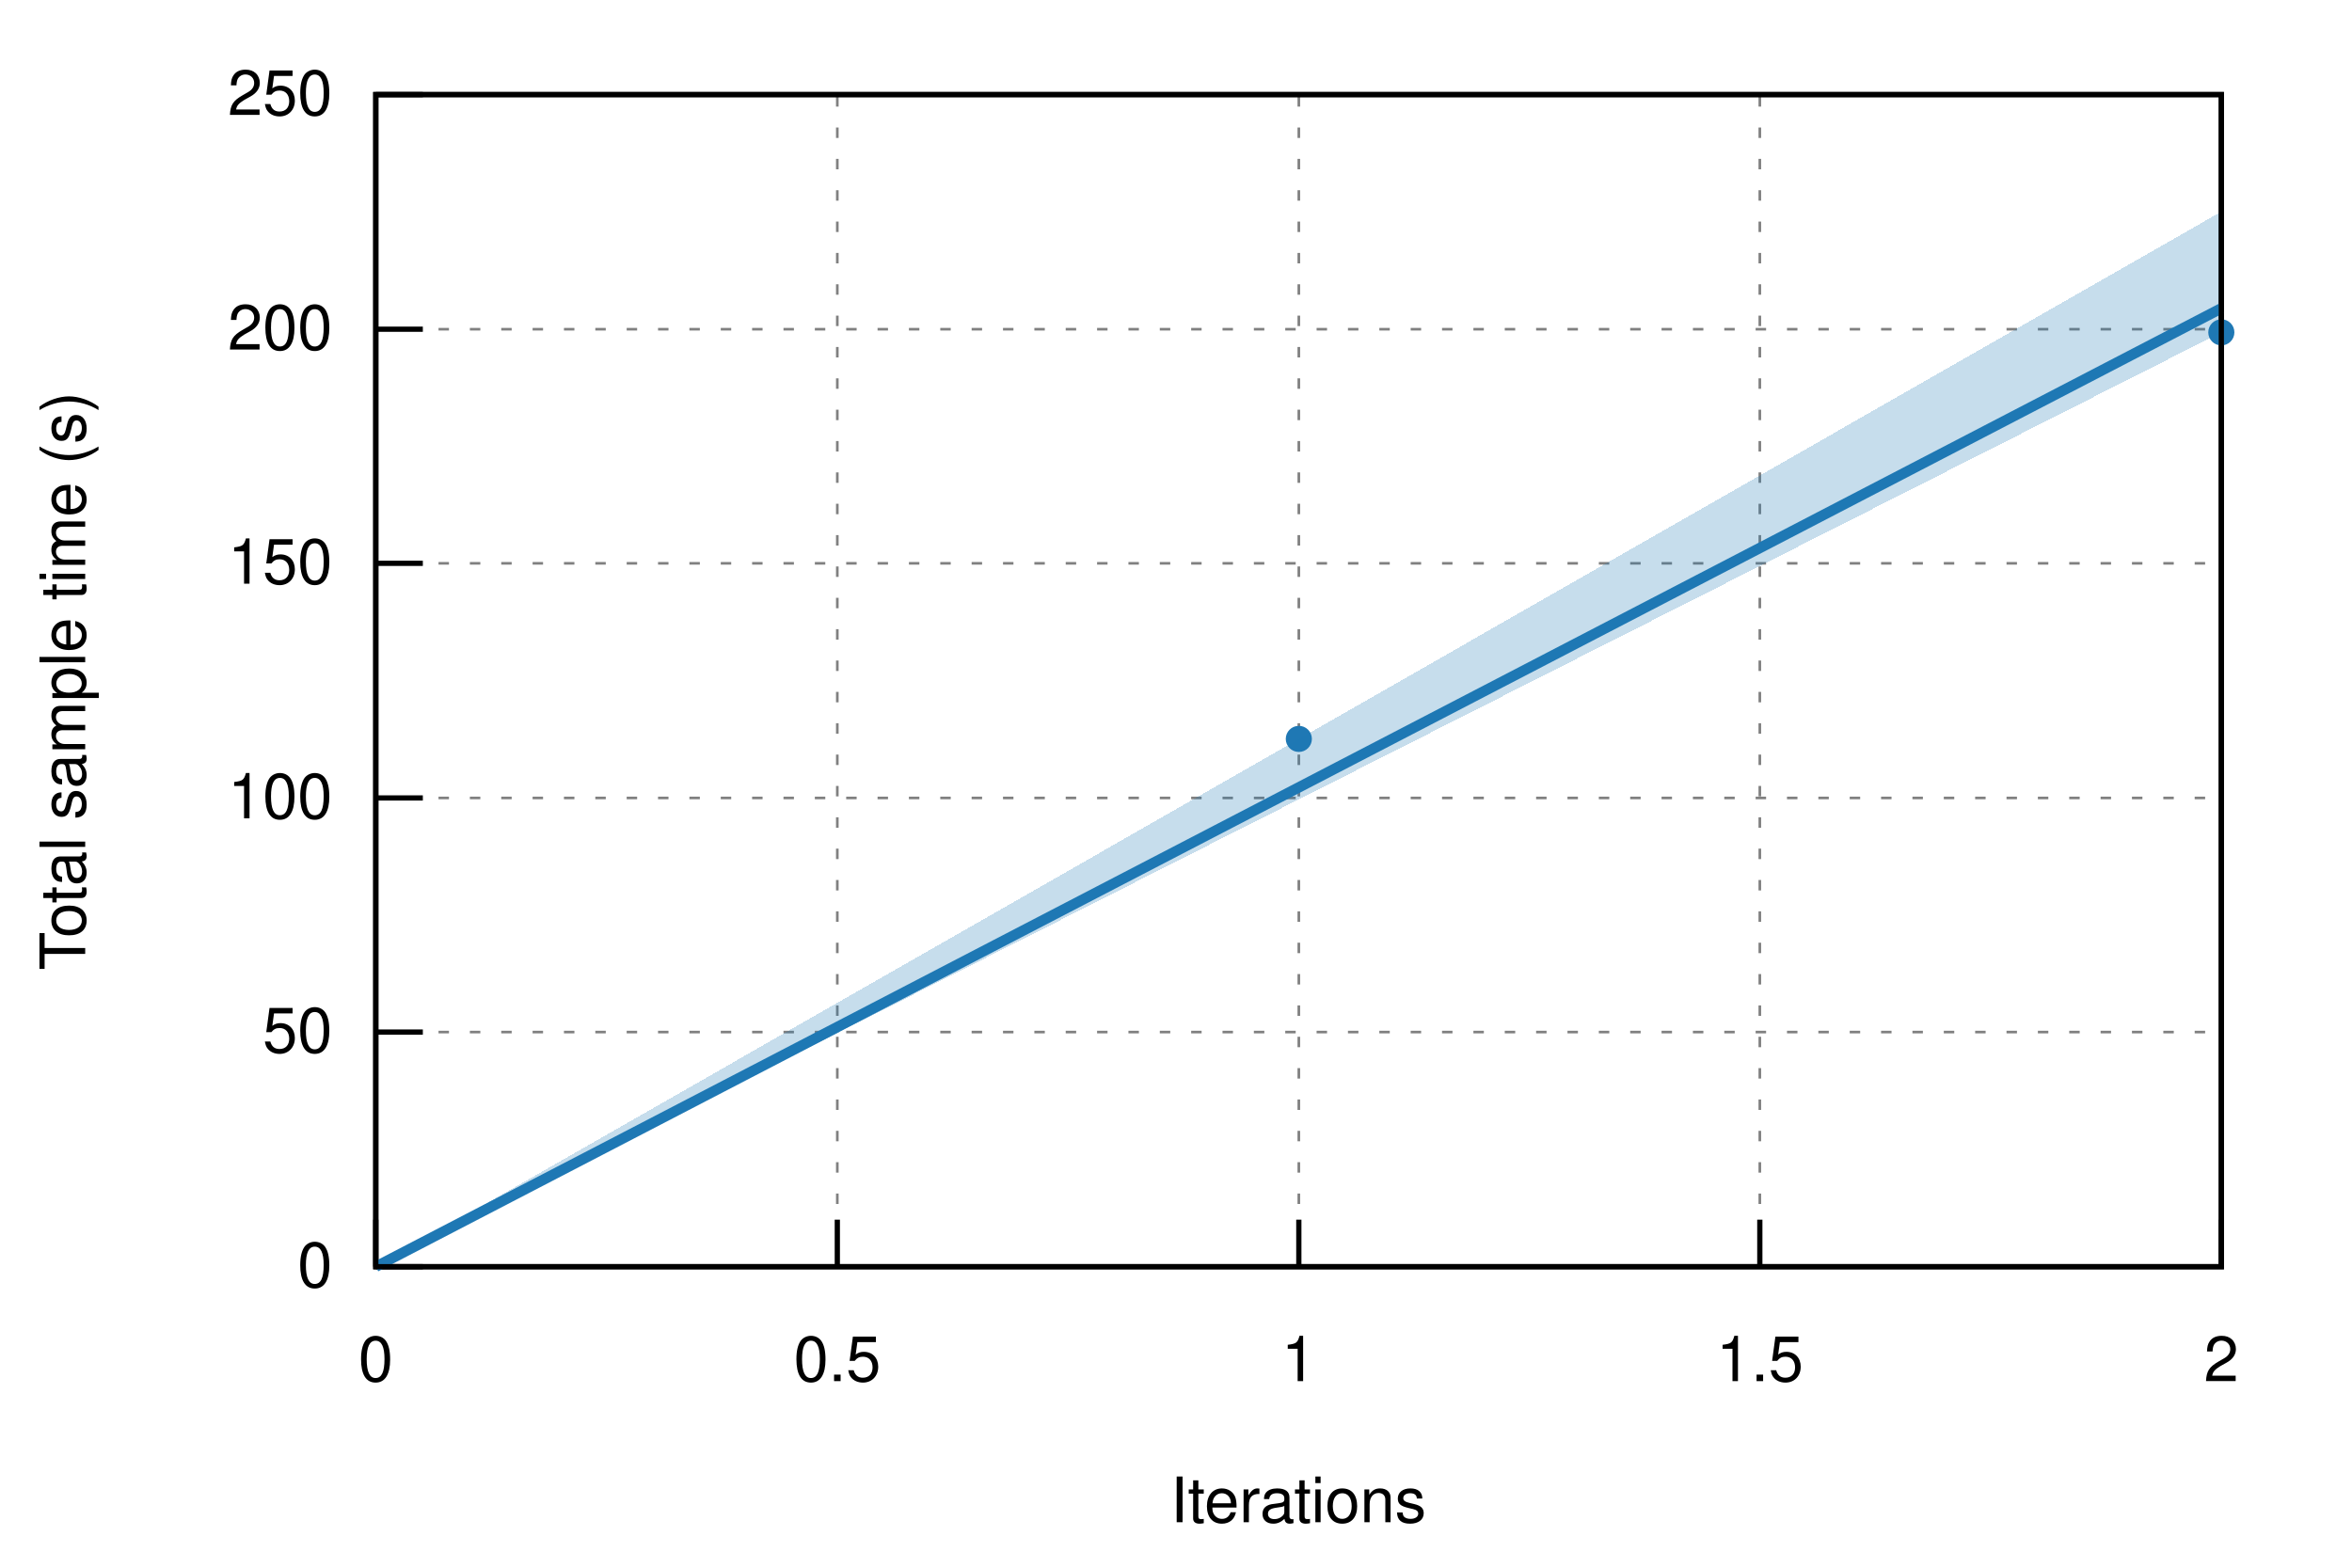
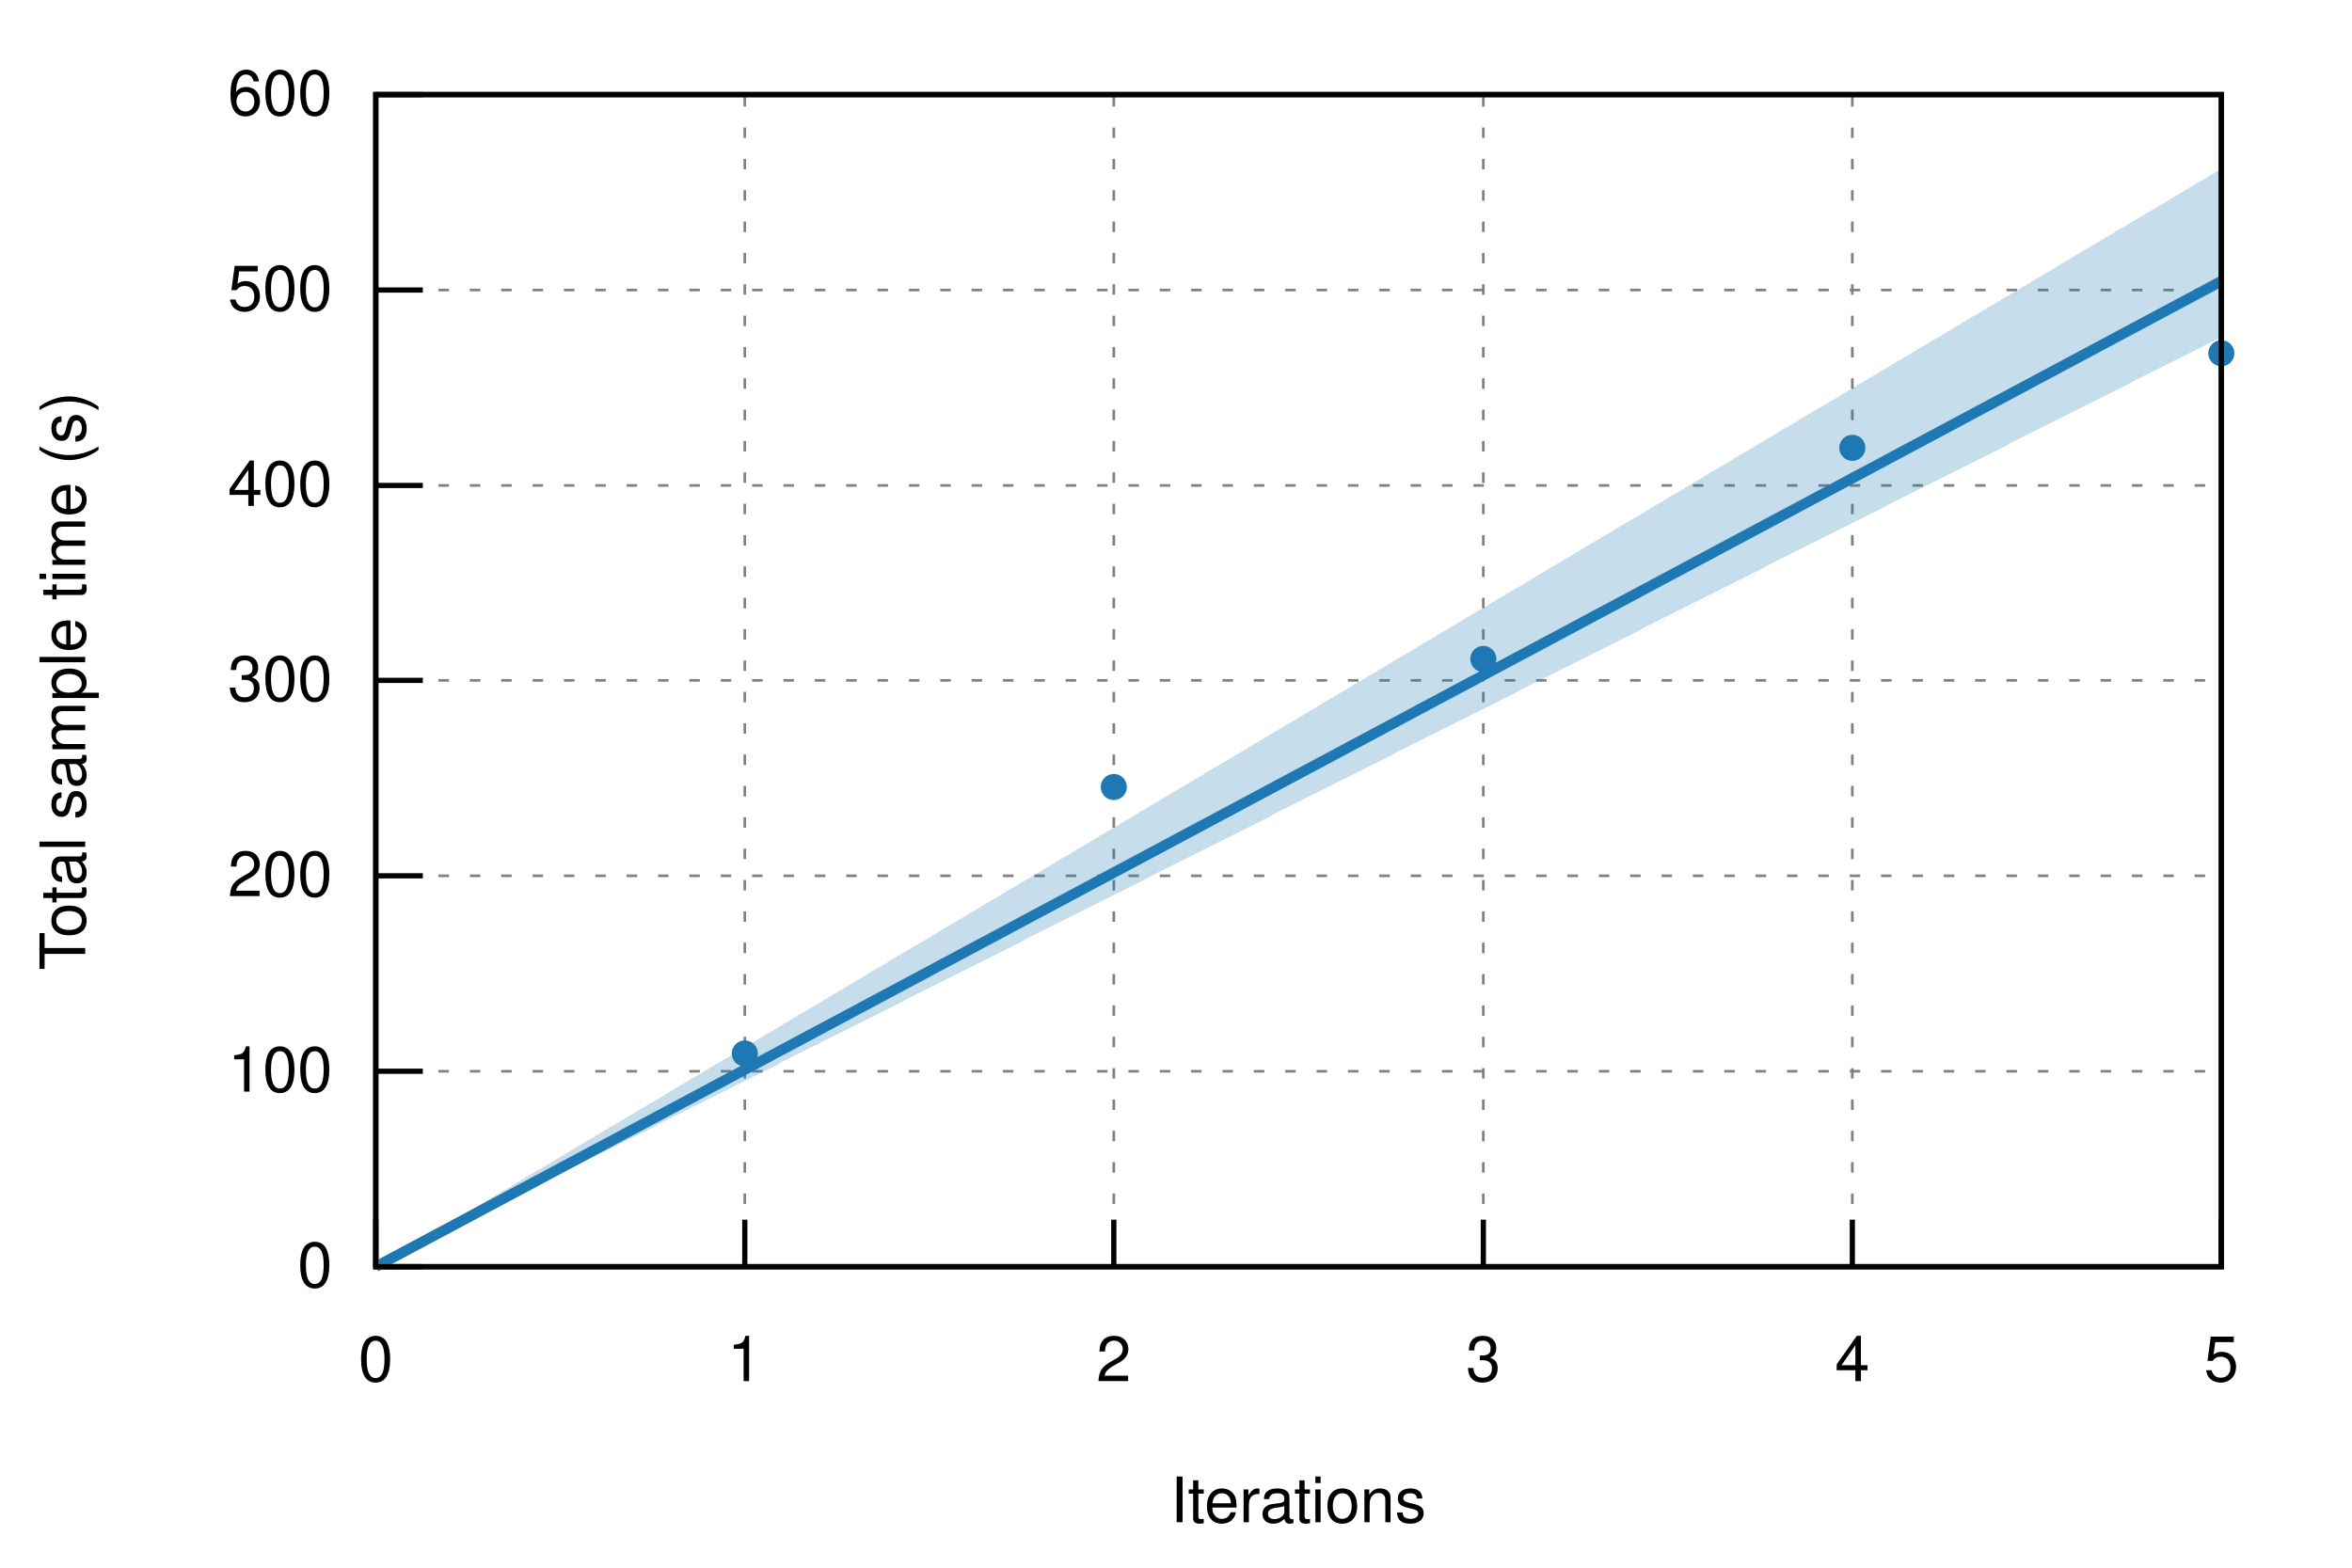
<svg xmlns="http://www.w3.org/2000/svg" xmlns:xlink="http://www.w3.org/1999/xlink" viewBox="0 0 450 300">
  <g id="gnuplot_canvas">
    <rect x="0" y="0" width="450" height="300" fill="none" />
    <defs>
      <circle id="gpDot" r="0.5" stroke-width="0.5" stroke="currentColor" />
      <path id="gpPt0" stroke-width="0.222" stroke="currentColor" d="M-1,0 h2 M0,-1 v2" />
      <path id="gpPt1" stroke-width="0.222" stroke="currentColor" d="M-1,-1 L1,1 M1,-1 L-1,1" />
      <path id="gpPt2" stroke-width="0.222" stroke="currentColor" d="M-1,0 L1,0 M0,-1 L0,1 M-1,-1 L1,1 M-1,1 L1,-1" />
      <rect id="gpPt3" stroke-width="0.222" stroke="currentColor" x="-1" y="-1" width="2" height="2" />
      <rect id="gpPt4" stroke-width="0.222" stroke="currentColor" fill="currentColor" x="-1" y="-1" width="2" height="2" />
      <circle id="gpPt5" stroke-width="0.222" stroke="currentColor" cx="0" cy="0" r="1" />
      <use xlink:href="#gpPt5" id="gpPt6" fill="currentColor" stroke="none" />
      <path id="gpPt7" stroke-width="0.222" stroke="currentColor" d="M0,-1.33 L-1.33,0.67 L1.33,0.67 z" />
      <use xlink:href="#gpPt7" id="gpPt8" fill="currentColor" stroke="none" />
      <use xlink:href="#gpPt7" id="gpPt9" stroke="currentColor" transform="rotate(180)" />
      <use xlink:href="#gpPt9" id="gpPt10" fill="currentColor" stroke="none" />
      <use xlink:href="#gpPt3" id="gpPt11" stroke="currentColor" transform="rotate(45)" />
      <use xlink:href="#gpPt11" id="gpPt12" fill="currentColor" stroke="none" />
      <path id="gpPt13" stroke-width="0.222" stroke="currentColor" d="M0,1.330 L1.265,0.411 L0.782,-1.067 L-0.782,-1.076 L-1.265,0.411 z" />
      <use xlink:href="#gpPt13" id="gpPt14" fill="currentColor" stroke="none" />
      <filter id="textbox" filterUnits="objectBoundingBox" x="0" y="0" height="1" width="1">
        <feFlood flood-color="white" flood-opacity="1" result="bgnd" />
        <feComposite in="SourceGraphic" in2="bgnd" operator="atop" />
      </filter>
      <filter id="greybox" filterUnits="objectBoundingBox" x="0" y="0" height="1" width="1">
        <feFlood flood-color="lightgrey" flood-opacity="1" result="grey" />
        <feComposite in="SourceGraphic" in2="grey" operator="atop" />
      </filter>
    </defs>
    <g fill="none" color="white" stroke="currentColor" stroke-width="1.00" stroke-linecap="butt" stroke-linejoin="miter">
</g>
    <g fill="none" color="black" stroke="currentColor" stroke-width="1.00" stroke-linecap="butt" stroke-linejoin="miter">
</g>
    <g fill="none" color="black" stroke="black" stroke-width="0.50" stroke-linecap="butt" stroke-linejoin="miter">
</g>
    <g fill="none" color="gray" stroke="currentColor" stroke-width="0.50" stroke-linecap="butt" stroke-linejoin="miter">
      <path stroke="gray" stroke-dasharray="2,4" class="gridline" d="M71.9,242.4 L425.0,242.4  " />
    </g>
    <g fill="none" color="gray" stroke="gray" stroke-width="1.00" stroke-linecap="butt" stroke-linejoin="miter">
</g>
    <g fill="none" color="black" stroke="currentColor" stroke-width="1.00" stroke-linecap="butt" stroke-linejoin="miter">
      <path stroke="black" d="M71.9,242.4 L80.9,242.4  " />
      <g transform="translate(63.6,246.3)" stroke="none" fill="black" font-family="Helvetica" font-size="12.00" text-anchor="end">
        <text>
          <tspan font-family="Helvetica"> 0</tspan>
        </text>
      </g>
    </g>
    <g fill="none" color="black" stroke="currentColor" stroke-width="1.00" stroke-linecap="butt" stroke-linejoin="miter">
</g>
    <g fill="none" color="black" stroke="black" stroke-width="0.50" stroke-linecap="butt" stroke-linejoin="miter">
</g>
    <g fill="none" color="gray" stroke="currentColor" stroke-width="0.50" stroke-linecap="butt" stroke-linejoin="miter">
-       <path stroke="gray" stroke-dasharray="2,4" class="gridline" d="M71.9,197.5 L425.0,197.5  " />
-     </g>
-     <g fill="none" color="gray" stroke="gray" stroke-width="1.00" stroke-linecap="butt" stroke-linejoin="miter">
- </g>
-     <g fill="none" color="black" stroke="currentColor" stroke-width="1.00" stroke-linecap="butt" stroke-linejoin="miter">
-       <path stroke="black" d="M71.9,197.5 L80.9,197.5  " />
-       <g transform="translate(63.6,201.4)" stroke="none" fill="black" font-family="Helvetica" font-size="12.00" text-anchor="end">
-         <text>
-           <tspan font-family="Helvetica"> 50</tspan>
-         </text>
-       </g>
-     </g>
-     <g fill="none" color="black" stroke="currentColor" stroke-width="1.00" stroke-linecap="butt" stroke-linejoin="miter">
- </g>
-     <g fill="none" color="black" stroke="black" stroke-width="0.50" stroke-linecap="butt" stroke-linejoin="miter">
- </g>
-     <g fill="none" color="gray" stroke="currentColor" stroke-width="0.50" stroke-linecap="butt" stroke-linejoin="miter">
-       <path stroke="gray" stroke-dasharray="2,4" class="gridline" d="M71.9,152.7 L425.0,152.7  " />
-     </g>
-     <g fill="none" color="gray" stroke="gray" stroke-width="1.00" stroke-linecap="butt" stroke-linejoin="miter">
- </g>
-     <g fill="none" color="black" stroke="currentColor" stroke-width="1.00" stroke-linecap="butt" stroke-linejoin="miter">
-       <path stroke="black" d="M71.9,152.7 L80.9,152.7  " />
-       <g transform="translate(63.6,156.6)" stroke="none" fill="black" font-family="Helvetica" font-size="12.00" text-anchor="end">
+       <path stroke="gray" stroke-dasharray="2,4" class="gridline" d="M71.9,205.0 L425.0,205.0  " />
+     </g>
+     <g fill="none" color="gray" stroke="gray" stroke-width="1.00" stroke-linecap="butt" stroke-linejoin="miter">
+ </g>
+     <g fill="none" color="black" stroke="currentColor" stroke-width="1.00" stroke-linecap="butt" stroke-linejoin="miter">
+       <path stroke="black" d="M71.9,205.0 L80.9,205.0  " />
+       <g transform="translate(63.6,208.9)" stroke="none" fill="black" font-family="Helvetica" font-size="12.00" text-anchor="end">
        <text>
          <tspan font-family="Helvetica"> 100</tspan>
        </text>
      </g>
    </g>
    <g fill="none" color="black" stroke="currentColor" stroke-width="1.00" stroke-linecap="butt" stroke-linejoin="miter">
</g>
    <g fill="none" color="black" stroke="black" stroke-width="0.50" stroke-linecap="butt" stroke-linejoin="miter">
</g>
    <g fill="none" color="gray" stroke="currentColor" stroke-width="0.50" stroke-linecap="butt" stroke-linejoin="miter">
-       <path stroke="gray" stroke-dasharray="2,4" class="gridline" d="M71.9,107.8 L425.0,107.8  " />
-     </g>
-     <g fill="none" color="gray" stroke="gray" stroke-width="1.00" stroke-linecap="butt" stroke-linejoin="miter">
- </g>
-     <g fill="none" color="black" stroke="currentColor" stroke-width="1.00" stroke-linecap="butt" stroke-linejoin="miter">
-       <path stroke="black" d="M71.9,107.8 L80.9,107.8  " />
-       <g transform="translate(63.6,111.7)" stroke="none" fill="black" font-family="Helvetica" font-size="12.00" text-anchor="end">
-         <text>
-           <tspan font-family="Helvetica"> 150</tspan>
-         </text>
-       </g>
-     </g>
-     <g fill="none" color="black" stroke="currentColor" stroke-width="1.00" stroke-linecap="butt" stroke-linejoin="miter">
- </g>
-     <g fill="none" color="black" stroke="black" stroke-width="0.50" stroke-linecap="butt" stroke-linejoin="miter">
- </g>
-     <g fill="none" color="gray" stroke="currentColor" stroke-width="0.50" stroke-linecap="butt" stroke-linejoin="miter">
-       <path stroke="gray" stroke-dasharray="2,4" class="gridline" d="M71.9,63.0 L425.0,63.0  " />
-     </g>
-     <g fill="none" color="gray" stroke="gray" stroke-width="1.00" stroke-linecap="butt" stroke-linejoin="miter">
- </g>
-     <g fill="none" color="black" stroke="currentColor" stroke-width="1.00" stroke-linecap="butt" stroke-linejoin="miter">
-       <path stroke="black" d="M71.9,63.0 L80.9,63.0  " />
-       <g transform="translate(63.6,66.9)" stroke="none" fill="black" font-family="Helvetica" font-size="12.00" text-anchor="end">
+       <path stroke="gray" stroke-dasharray="2,4" class="gridline" d="M71.9,167.6 L425.0,167.6  " />
+     </g>
+     <g fill="none" color="gray" stroke="gray" stroke-width="1.00" stroke-linecap="butt" stroke-linejoin="miter">
+ </g>
+     <g fill="none" color="black" stroke="currentColor" stroke-width="1.00" stroke-linecap="butt" stroke-linejoin="miter">
+       <path stroke="black" d="M71.9,167.6 L80.9,167.6  " />
+       <g transform="translate(63.6,171.5)" stroke="none" fill="black" font-family="Helvetica" font-size="12.00" text-anchor="end">
        <text>
          <tspan font-family="Helvetica"> 200</tspan>
+         </text>
+       </g>
+     </g>
+     <g fill="none" color="black" stroke="currentColor" stroke-width="1.00" stroke-linecap="butt" stroke-linejoin="miter">
+ </g>
+     <g fill="none" color="black" stroke="black" stroke-width="0.50" stroke-linecap="butt" stroke-linejoin="miter">
+ </g>
+     <g fill="none" color="gray" stroke="currentColor" stroke-width="0.50" stroke-linecap="butt" stroke-linejoin="miter">
+       <path stroke="gray" stroke-dasharray="2,4" class="gridline" d="M71.9,130.2 L425.0,130.2  " />
+     </g>
+     <g fill="none" color="gray" stroke="gray" stroke-width="1.00" stroke-linecap="butt" stroke-linejoin="miter">
+ </g>
+     <g fill="none" color="black" stroke="currentColor" stroke-width="1.00" stroke-linecap="butt" stroke-linejoin="miter">
+       <path stroke="black" d="M71.9,130.2 L80.9,130.2  " />
+       <g transform="translate(63.6,134.1)" stroke="none" fill="black" font-family="Helvetica" font-size="12.00" text-anchor="end">
+         <text>
+           <tspan font-family="Helvetica"> 300</tspan>
+         </text>
+       </g>
+     </g>
+     <g fill="none" color="black" stroke="currentColor" stroke-width="1.00" stroke-linecap="butt" stroke-linejoin="miter">
+ </g>
+     <g fill="none" color="black" stroke="black" stroke-width="0.50" stroke-linecap="butt" stroke-linejoin="miter">
+ </g>
+     <g fill="none" color="gray" stroke="currentColor" stroke-width="0.50" stroke-linecap="butt" stroke-linejoin="miter">
+       <path stroke="gray" stroke-dasharray="2,4" class="gridline" d="M71.9,92.9 L425.0,92.9  " />
+     </g>
+     <g fill="none" color="gray" stroke="gray" stroke-width="1.00" stroke-linecap="butt" stroke-linejoin="miter">
+ </g>
+     <g fill="none" color="black" stroke="currentColor" stroke-width="1.00" stroke-linecap="butt" stroke-linejoin="miter">
+       <path stroke="black" d="M71.9,92.9 L80.9,92.9  " />
+       <g transform="translate(63.6,96.8)" stroke="none" fill="black" font-family="Helvetica" font-size="12.00" text-anchor="end">
+         <text>
+           <tspan font-family="Helvetica"> 400</tspan>
+         </text>
+       </g>
+     </g>
+     <g fill="none" color="black" stroke="currentColor" stroke-width="1.00" stroke-linecap="butt" stroke-linejoin="miter">
+ </g>
+     <g fill="none" color="black" stroke="black" stroke-width="0.50" stroke-linecap="butt" stroke-linejoin="miter">
+ </g>
+     <g fill="none" color="gray" stroke="currentColor" stroke-width="0.50" stroke-linecap="butt" stroke-linejoin="miter">
+       <path stroke="gray" stroke-dasharray="2,4" class="gridline" d="M71.9,55.5 L425.0,55.5  " />
+     </g>
+     <g fill="none" color="gray" stroke="gray" stroke-width="1.00" stroke-linecap="butt" stroke-linejoin="miter">
+ </g>
+     <g fill="none" color="black" stroke="currentColor" stroke-width="1.00" stroke-linecap="butt" stroke-linejoin="miter">
+       <path stroke="black" d="M71.9,55.5 L80.9,55.5  " />
+       <g transform="translate(63.6,59.4)" stroke="none" fill="black" font-family="Helvetica" font-size="12.00" text-anchor="end">
+         <text>
+           <tspan font-family="Helvetica"> 500</tspan>
        </text>
      </g>
    </g>
    <g fill="none" color="black" stroke="currentColor" stroke-width="1.00" stroke-linecap="butt" stroke-linejoin="miter">
</g>
    <g fill="none" color="black" stroke="black" stroke-width="0.50" stroke-linecap="butt" stroke-linejoin="miter">
</g>
    <g fill="none" color="gray" stroke="currentColor" stroke-width="0.50" stroke-linecap="butt" stroke-linejoin="miter">
      <path stroke="gray" stroke-dasharray="2,4" class="gridline" d="M71.9,18.1 L425.0,18.1  " />
    </g>
    <g fill="none" color="gray" stroke="gray" stroke-width="1.00" stroke-linecap="butt" stroke-linejoin="miter">
</g>
    <g fill="none" color="black" stroke="currentColor" stroke-width="1.00" stroke-linecap="butt" stroke-linejoin="miter">
      <path stroke="black" d="M71.9,18.1 L80.9,18.1  " />
      <g transform="translate(63.6,22.0)" stroke="none" fill="black" font-family="Helvetica" font-size="12.00" text-anchor="end">
        <text>
-           <tspan font-family="Helvetica"> 250</tspan>
+           <tspan font-family="Helvetica"> 600</tspan>
        </text>
      </g>
    </g>
    <g fill="none" color="black" stroke="currentColor" stroke-width="1.00" stroke-linecap="butt" stroke-linejoin="miter">
</g>
    <g fill="none" color="black" stroke="black" stroke-width="0.50" stroke-linecap="butt" stroke-linejoin="miter">
</g>
    <g fill="none" color="gray" stroke="currentColor" stroke-width="0.50" stroke-linecap="butt" stroke-linejoin="miter">
      <path stroke="gray" stroke-dasharray="2,4" class="gridline" d="M71.9,242.4 L71.9,18.1  " />
    </g>
    <g fill="none" color="gray" stroke="gray" stroke-width="1.00" stroke-linecap="butt" stroke-linejoin="miter">
</g>
    <g fill="none" color="black" stroke="currentColor" stroke-width="1.00" stroke-linecap="butt" stroke-linejoin="miter">
      <path stroke="black" d="M71.9,242.4 L71.9,233.4  " />
      <g transform="translate(71.9,264.3)" stroke="none" fill="black" font-family="Helvetica" font-size="12.00" text-anchor="middle">
        <text>
          <tspan font-family="Helvetica"> 0</tspan>
        </text>
      </g>
    </g>
    <g fill="none" color="black" stroke="currentColor" stroke-width="1.00" stroke-linecap="butt" stroke-linejoin="miter">
</g>
    <g fill="none" color="black" stroke="black" stroke-width="0.50" stroke-linecap="butt" stroke-linejoin="miter">
</g>
    <g fill="none" color="gray" stroke="currentColor" stroke-width="0.50" stroke-linecap="butt" stroke-linejoin="miter">
-       <path stroke="gray" stroke-dasharray="2,4" class="gridline" d="M160.2,242.4 L160.2,18.1  " />
-     </g>
-     <g fill="none" color="gray" stroke="gray" stroke-width="1.00" stroke-linecap="butt" stroke-linejoin="miter">
- </g>
-     <g fill="none" color="black" stroke="currentColor" stroke-width="1.00" stroke-linecap="butt" stroke-linejoin="miter">
-       <path stroke="black" d="M160.2,242.4 L160.2,233.4  " />
-       <g transform="translate(160.2,264.3)" stroke="none" fill="black" font-family="Helvetica" font-size="12.00" text-anchor="middle">
-         <text>
-           <tspan font-family="Helvetica"> 0.5</tspan>
-         </text>
-       </g>
-     </g>
-     <g fill="none" color="black" stroke="currentColor" stroke-width="1.00" stroke-linecap="butt" stroke-linejoin="miter">
- </g>
-     <g fill="none" color="black" stroke="black" stroke-width="0.50" stroke-linecap="butt" stroke-linejoin="miter">
- </g>
-     <g fill="none" color="gray" stroke="currentColor" stroke-width="0.50" stroke-linecap="butt" stroke-linejoin="miter">
-       <path stroke="gray" stroke-dasharray="2,4" class="gridline" d="M248.5,242.4 L248.5,18.1  " />
-     </g>
-     <g fill="none" color="gray" stroke="gray" stroke-width="1.00" stroke-linecap="butt" stroke-linejoin="miter">
- </g>
-     <g fill="none" color="black" stroke="currentColor" stroke-width="1.00" stroke-linecap="butt" stroke-linejoin="miter">
-       <path stroke="black" d="M248.5,242.4 L248.5,233.4  " />
-       <g transform="translate(248.5,264.3)" stroke="none" fill="black" font-family="Helvetica" font-size="12.00" text-anchor="middle">
+       <path stroke="gray" stroke-dasharray="2,4" class="gridline" d="M142.5,242.4 L142.5,18.1  " />
+     </g>
+     <g fill="none" color="gray" stroke="gray" stroke-width="1.00" stroke-linecap="butt" stroke-linejoin="miter">
+ </g>
+     <g fill="none" color="black" stroke="currentColor" stroke-width="1.00" stroke-linecap="butt" stroke-linejoin="miter">
+       <path stroke="black" d="M142.5,242.4 L142.5,233.4  " />
+       <g transform="translate(142.5,264.3)" stroke="none" fill="black" font-family="Helvetica" font-size="12.00" text-anchor="middle">
        <text>
          <tspan font-family="Helvetica"> 1</tspan>
        </text>
      </g>
    </g>
    <g fill="none" color="black" stroke="currentColor" stroke-width="1.00" stroke-linecap="butt" stroke-linejoin="miter">
</g>
    <g fill="none" color="black" stroke="black" stroke-width="0.50" stroke-linecap="butt" stroke-linejoin="miter">
</g>
    <g fill="none" color="gray" stroke="currentColor" stroke-width="0.50" stroke-linecap="butt" stroke-linejoin="miter">
-       <path stroke="gray" stroke-dasharray="2,4" class="gridline" d="M336.7,242.4 L336.7,18.1  " />
-     </g>
-     <g fill="none" color="gray" stroke="gray" stroke-width="1.00" stroke-linecap="butt" stroke-linejoin="miter">
- </g>
-     <g fill="none" color="black" stroke="currentColor" stroke-width="1.00" stroke-linecap="butt" stroke-linejoin="miter">
-       <path stroke="black" d="M336.7,242.4 L336.7,233.4  " />
-       <g transform="translate(336.7,264.3)" stroke="none" fill="black" font-family="Helvetica" font-size="12.00" text-anchor="middle">
-         <text>
-           <tspan font-family="Helvetica"> 1.5</tspan>
+       <path stroke="gray" stroke-dasharray="2,4" class="gridline" d="M213.1,242.4 L213.1,18.1  " />
+     </g>
+     <g fill="none" color="gray" stroke="gray" stroke-width="1.00" stroke-linecap="butt" stroke-linejoin="miter">
+ </g>
+     <g fill="none" color="black" stroke="currentColor" stroke-width="1.00" stroke-linecap="butt" stroke-linejoin="miter">
+       <path stroke="black" d="M213.1,242.4 L213.1,233.4  " />
+       <g transform="translate(213.1,264.3)" stroke="none" fill="black" font-family="Helvetica" font-size="12.00" text-anchor="middle">
+         <text>
+           <tspan font-family="Helvetica"> 2</tspan>
+         </text>
+       </g>
+     </g>
+     <g fill="none" color="black" stroke="currentColor" stroke-width="1.00" stroke-linecap="butt" stroke-linejoin="miter">
+ </g>
+     <g fill="none" color="black" stroke="black" stroke-width="0.50" stroke-linecap="butt" stroke-linejoin="miter">
+ </g>
+     <g fill="none" color="gray" stroke="currentColor" stroke-width="0.50" stroke-linecap="butt" stroke-linejoin="miter">
+       <path stroke="gray" stroke-dasharray="2,4" class="gridline" d="M283.8,242.4 L283.8,18.1  " />
+     </g>
+     <g fill="none" color="gray" stroke="gray" stroke-width="1.00" stroke-linecap="butt" stroke-linejoin="miter">
+ </g>
+     <g fill="none" color="black" stroke="currentColor" stroke-width="1.00" stroke-linecap="butt" stroke-linejoin="miter">
+       <path stroke="black" d="M283.8,242.4 L283.8,233.4  " />
+       <g transform="translate(283.8,264.3)" stroke="none" fill="black" font-family="Helvetica" font-size="12.00" text-anchor="middle">
+         <text>
+           <tspan font-family="Helvetica"> 3</tspan>
+         </text>
+       </g>
+     </g>
+     <g fill="none" color="black" stroke="currentColor" stroke-width="1.00" stroke-linecap="butt" stroke-linejoin="miter">
+ </g>
+     <g fill="none" color="black" stroke="black" stroke-width="0.50" stroke-linecap="butt" stroke-linejoin="miter">
+ </g>
+     <g fill="none" color="gray" stroke="currentColor" stroke-width="0.50" stroke-linecap="butt" stroke-linejoin="miter">
+       <path stroke="gray" stroke-dasharray="2,4" class="gridline" d="M354.4,242.4 L354.4,18.1  " />
+     </g>
+     <g fill="none" color="gray" stroke="gray" stroke-width="1.00" stroke-linecap="butt" stroke-linejoin="miter">
+ </g>
+     <g fill="none" color="black" stroke="currentColor" stroke-width="1.00" stroke-linecap="butt" stroke-linejoin="miter">
+       <path stroke="black" d="M354.4,242.4 L354.4,233.4  " />
+       <g transform="translate(354.4,264.3)" stroke="none" fill="black" font-family="Helvetica" font-size="12.00" text-anchor="middle">
+         <text>
+           <tspan font-family="Helvetica"> 4</tspan>
        </text>
      </g>
    </g>
    <g fill="none" color="black" stroke="currentColor" stroke-width="1.00" stroke-linecap="butt" stroke-linejoin="miter">
</g>
    <g fill="none" color="black" stroke="black" stroke-width="0.50" stroke-linecap="butt" stroke-linejoin="miter">
</g>
    <g fill="none" color="gray" stroke="currentColor" stroke-width="0.50" stroke-linecap="butt" stroke-linejoin="miter">
      <path stroke="gray" stroke-dasharray="2,4" class="gridline" d="M425.0,242.4 L425.0,18.1  " />
    </g>
    <g fill="none" color="gray" stroke="gray" stroke-width="1.00" stroke-linecap="butt" stroke-linejoin="miter">
</g>
    <g fill="none" color="black" stroke="currentColor" stroke-width="1.00" stroke-linecap="butt" stroke-linejoin="miter">
      <path stroke="black" d="M425.0,242.4 L425.0,233.4  " />
      <g transform="translate(425.0,264.3)" stroke="none" fill="black" font-family="Helvetica" font-size="12.00" text-anchor="middle">
        <text>
-           <tspan font-family="Helvetica"> 2</tspan>
+           <tspan font-family="Helvetica"> 5</tspan>
        </text>
      </g>
    </g>
    <g fill="none" color="black" stroke="currentColor" stroke-width="1.00" stroke-linecap="butt" stroke-linejoin="miter">
</g>
    <g fill="none" color="black" stroke="currentColor" stroke-width="1.00" stroke-linecap="butt" stroke-linejoin="miter">
      <path stroke="black" d="M71.9,18.1 L71.9,242.4 L425.0,242.4 L425.0,18.1 L71.9,18.1 Z  " />
    </g>
    <g fill="none" color="black" stroke="currentColor" stroke-width="1.00" stroke-linecap="butt" stroke-linejoin="miter">
      <g transform="translate(16.3,130.3) rotate(270)" stroke="none" fill="black" font-family="Helvetica" font-size="12.00" text-anchor="middle">
        <text>
          <tspan font-family="Helvetica">Total sample time (s)</tspan>
        </text>
      </g>
    </g>
    <g fill="none" color="black" stroke="currentColor" stroke-width="1.00" stroke-linecap="butt" stroke-linejoin="miter">
      <g transform="translate(248.4,291.3)" stroke="none" fill="black" font-family="Helvetica" font-size="12.00" text-anchor="middle">
        <text>
          <tspan font-family="Helvetica">Iterations</tspan>
        </text>
      </g>
    </g>
    <g fill="none" color="black" stroke="currentColor" stroke-width="1.00" stroke-linecap="butt" stroke-linejoin="miter">
</g>
    <g id="gnuplot_plot_1">
      <g fill="none" color="black" stroke="currentColor" stroke-width="1.00" stroke-linecap="butt" stroke-linejoin="miter">
-         <use xlink:href="#gpPt6" transform="translate(248.5,141.4) scale(2.25)" color="rgb( 31, 120, 180)" />
-         <use xlink:href="#gpPt6" transform="translate(425.0,63.6) scale(2.25)" color="rgb( 31, 120, 180)" />
+         <use xlink:href="#gpPt6" transform="translate(142.5,201.6) scale(2.25)" color="rgb( 31, 120, 180)" />
+         <use xlink:href="#gpPt6" transform="translate(213.1,150.6) scale(2.25)" color="rgb( 31, 120, 180)" />
+         <use xlink:href="#gpPt6" transform="translate(283.8,126.1) scale(2.25)" color="rgb( 31, 120, 180)" />
+         <use xlink:href="#gpPt6" transform="translate(354.4,85.7) scale(2.25)" color="rgb( 31, 120, 180)" />
+         <use xlink:href="#gpPt6" transform="translate(425.0,67.6) scale(2.25)" color="rgb( 31, 120, 180)" />
      </g>
    </g>
    <g id="gnuplot_plot_2">
      <g fill="none" color="white" stroke="rgb( 31, 120, 180)" stroke-width="2.00" stroke-linecap="butt" stroke-linejoin="miter">
</g>
      <g fill="none" color="black" stroke="currentColor" stroke-width="2.00" stroke-linecap="butt" stroke-linejoin="miter">
-         <path stroke="rgb( 31, 120, 180)" d="M71.9,242.4 L425.0,59.0  " />
+         <path stroke="rgb( 31, 120, 180)" d="M71.9,242.4 L425.0,53.8  " />
      </g>
    </g>
    <g id="gnuplot_plot_3">
      <g fill="none" color="white" stroke="rgb( 31, 120, 180)" stroke-width="1.00" stroke-linecap="butt" stroke-linejoin="miter">
</g>
      <g fill="none" color="black" stroke="currentColor" stroke-width="1.00" stroke-linecap="butt" stroke-linejoin="miter">
        <g stroke="none" shape-rendering="crispEdges">
          <polygon fill="rgb( 31, 120, 180)" fill-opacity="0.25" points="71.9,242.4 71.9,242.4 71.9,242.4 " />
-           <polygon fill="rgb( 31, 120, 180)" fill-opacity="0.25" points="71.9,242.4 425.0,63.6 425.0,40.5 " />
+           <polygon fill="rgb( 31, 120, 180)" fill-opacity="0.25" points="71.9,242.4 425.0,64.5 425.0,32.3 " />
        </g>
      </g>
    </g>
    <g fill="none" color="white" stroke="rgb( 31, 120, 180)" stroke-width="2.00" stroke-linecap="butt" stroke-linejoin="miter">
</g>
    <g fill="none" color="black" stroke="currentColor" stroke-width="2.00" stroke-linecap="butt" stroke-linejoin="miter">
</g>
    <g fill="none" color="black" stroke="black" stroke-width="1.00" stroke-linecap="butt" stroke-linejoin="miter">
</g>
    <g fill="none" color="black" stroke="currentColor" stroke-width="1.00" stroke-linecap="butt" stroke-linejoin="miter">
      <path stroke="black" d="M71.9,18.1 L71.9,242.4 L425.0,242.4 L425.0,18.1 L71.9,18.1 Z  " />
    </g>
    <g fill="none" color="black" stroke="currentColor" stroke-width="1.00" stroke-linecap="butt" stroke-linejoin="miter">
</g>
  </g>
</svg>
